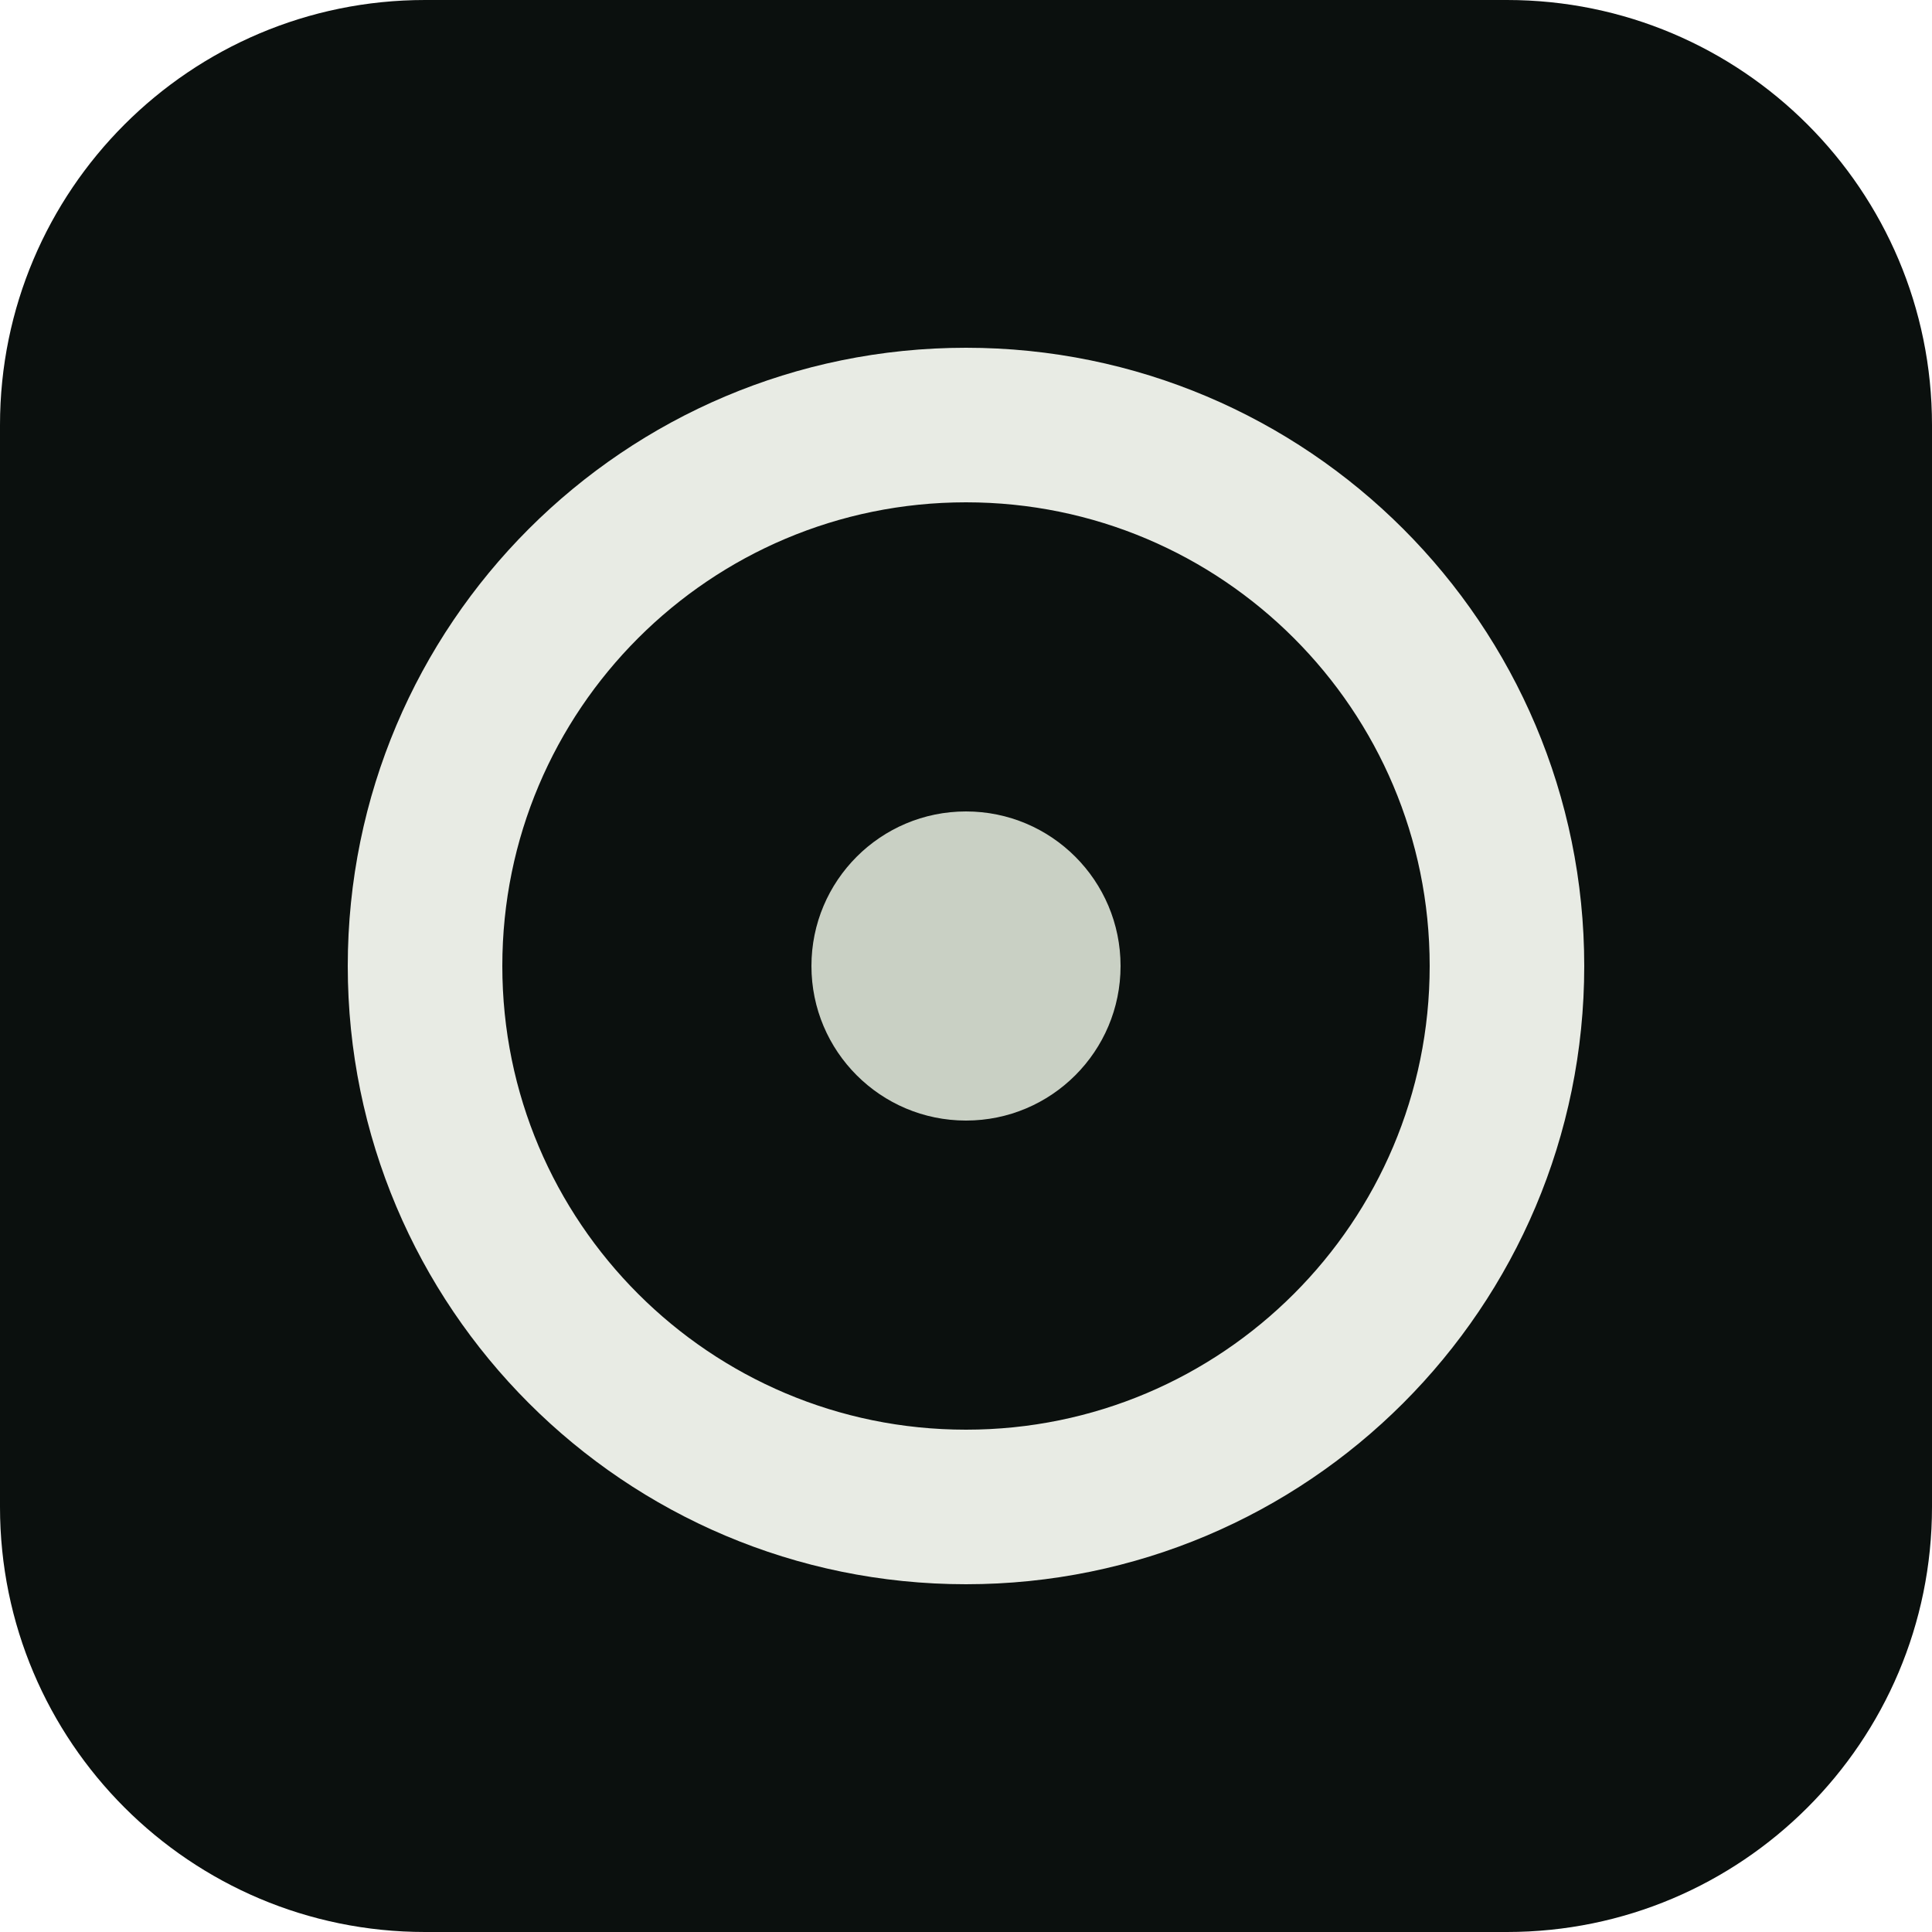
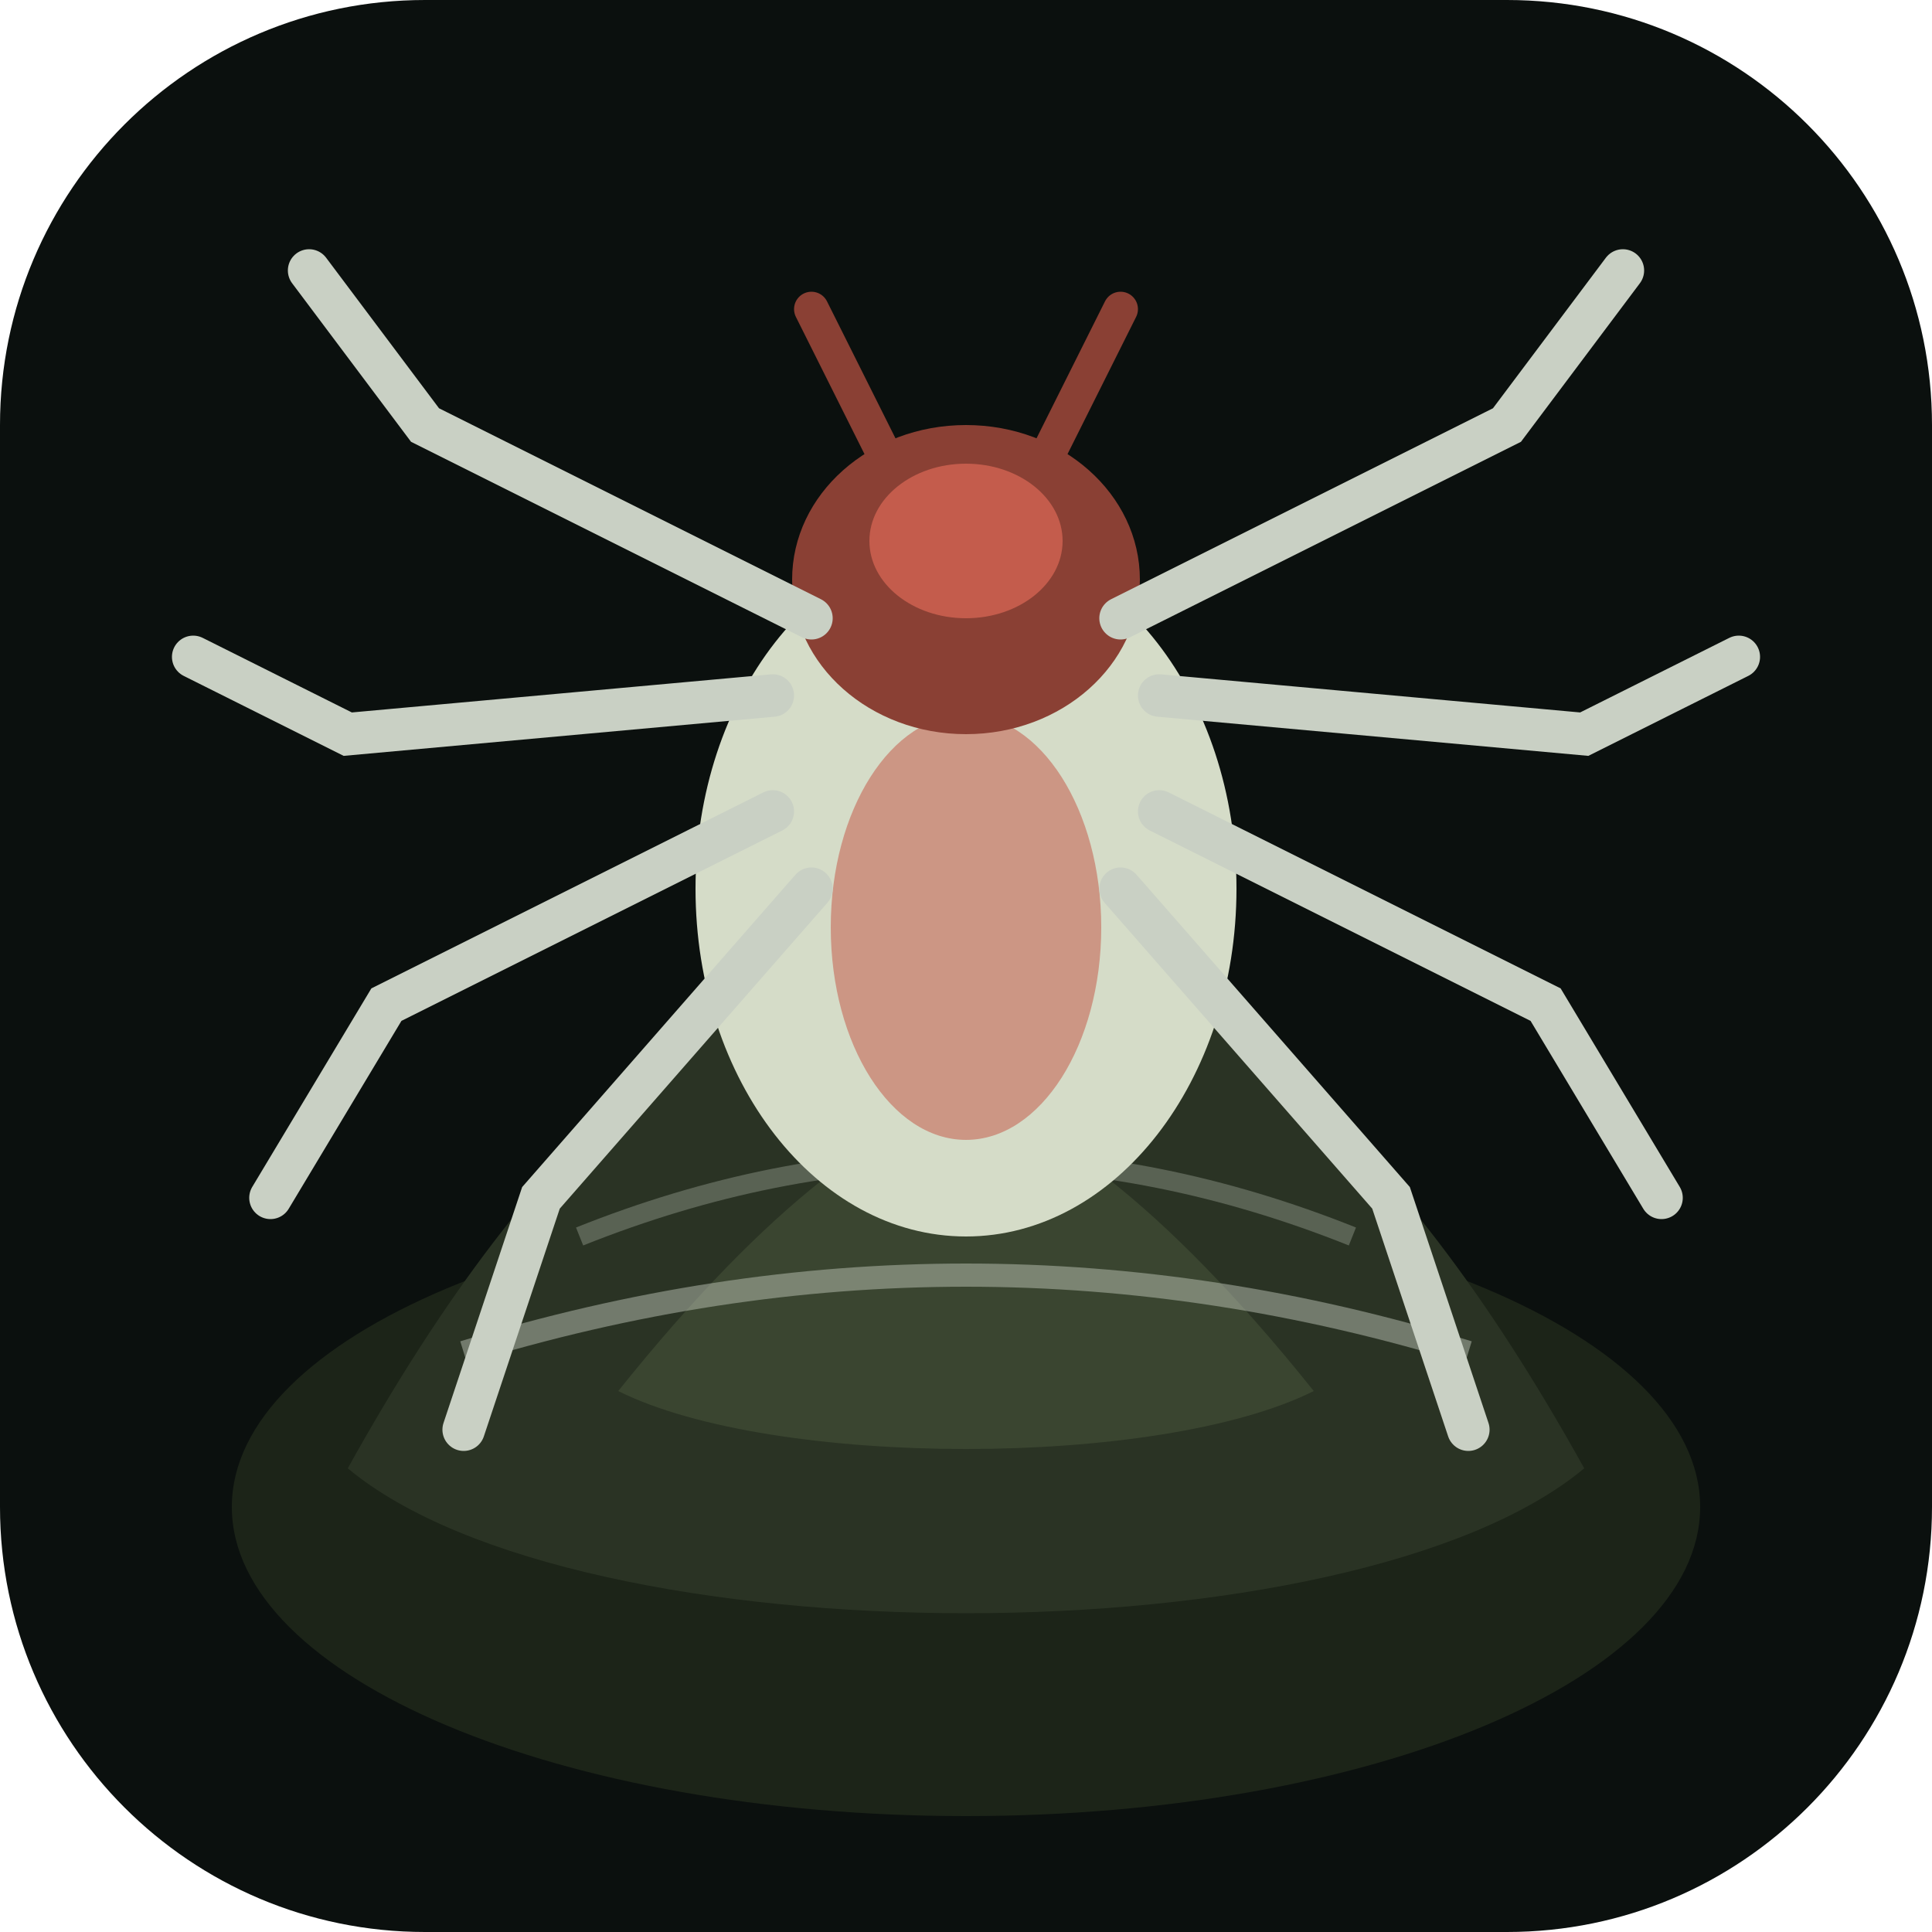
<svg xmlns="http://www.w3.org/2000/svg" viewBox="0 0 100 100">
  <rect width="100" height="100" rx="22" fill="#0b100e" />
-   <circle cx="50" cy="50" r="28" fill="none" stroke="#e8ebe4" stroke-width="8" />
-   <circle cx="50" cy="50" r="8" fill="#c9d0c4" />
+   <ellipse cx="50" cy="78" rx="38" ry="16" fill="#1c2418" />
+   <path d="M18 76 C28 58 38 50 50 48 C62 50 72 58 82 76 C70 86 30 86 18 76Z" fill="#2a3324" />
+   <path d="M32 72 C40 62 46 58 50 57 C54 58 60 62 68 72 C60 76 40 76 32 72Z" fill="#3a4530" />
+   <path d="M24 70 Q50 62 76 70" fill="none" stroke="#c9d0c4" stroke-width="1.2" opacity="0.45" />
+   <path d="M30 64 Q50 56 70 64" fill="none" stroke="#c9d0c4" stroke-width="1" opacity="0.3" />
+   <ellipse cx="50" cy="46" rx="14" ry="18" fill="#d5dcc8" />
+   <ellipse cx="50" cy="48" rx="7" ry="11" fill="#c45c4c" opacity="0.55" />
+   <ellipse cx="50" cy="30" rx="9" ry="8" fill="#8a4034" />
+   <ellipse cx="50" cy="28" rx="5" ry="4" fill="#c45c4c" />
+   <g fill="none" stroke="#c9d0c4" stroke-width="2.2" stroke-linecap="round">
+     <path d="M42 32 L22 22 L16 14" />
+     <path d="M58 32 L78 22 L84 14" />
+     <path d="M40 36 L18 38 L10 34" />
+     <path d="M60 36 L82 38 L90 34" />
+     <path d="M40 42 L20 52 L14 62" />
+     <path d="M60 42 L80 52 L86 62" />
+     <path d="M42 46 L28 62 L24 74" />
+     <path d="M58 46 L72 62 L76 74" />
+   </g>
+   <path d="M46 24 L42 16" fill="none" stroke="#8a4034" stroke-width="1.8" stroke-linecap="round" />
+   <path d="M54 24 L58 16" fill="none" stroke="#8a4034" stroke-width="1.8" stroke-linecap="round" />
</svg>
